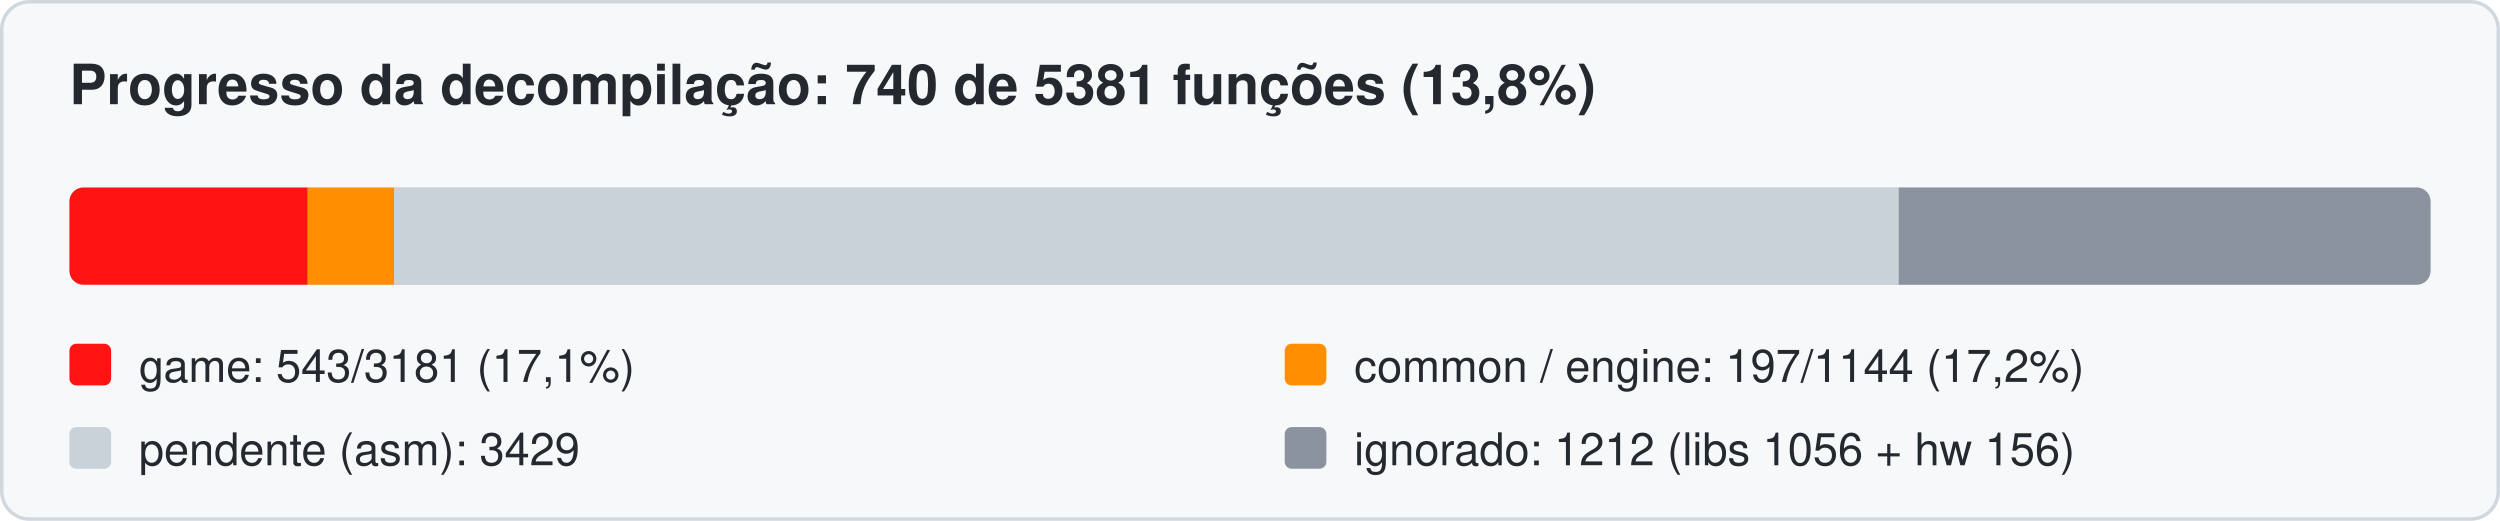
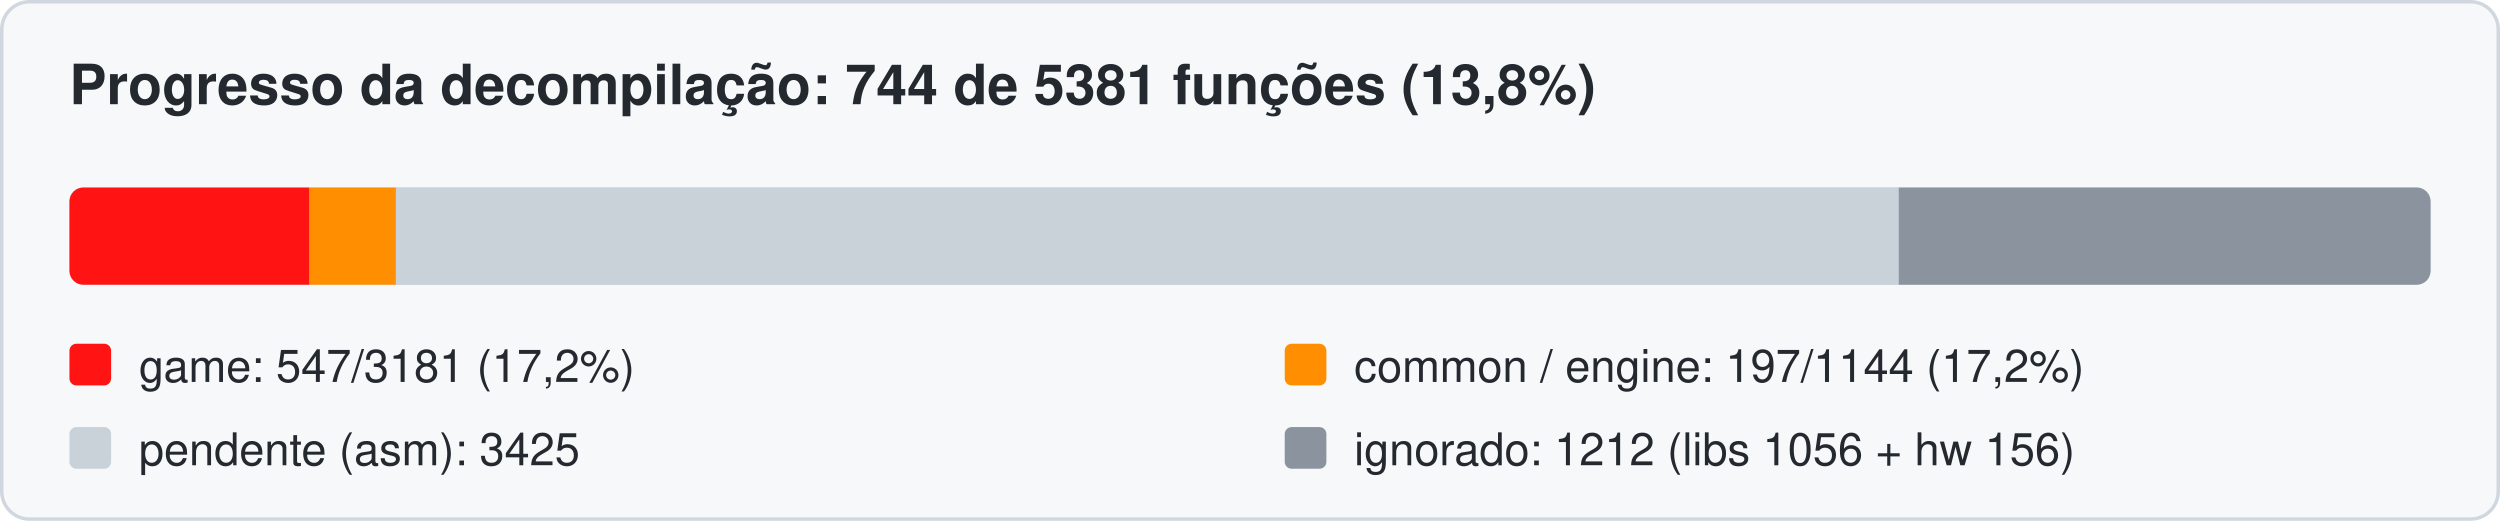
- <svg xmlns="http://www.w3.org/2000/svg" width="720" height="150" viewBox="0 0 720 150" role="img" aria-label="War of the Monsters: 740 de 5381 funcoes decompiladas (13,8%), 1212 ignoradas">
+ <svg xmlns="http://www.w3.org/2000/svg" width="720" height="150" viewBox="0 0 720 150" role="img" aria-label="War of the Monsters: 744 de 5381 funcoes decompiladas (13,8%), 1212 ignoradas">
  <rect x="0.5" y="0.5" width="719" height="149" rx="8" fill="#f6f8fa" stroke="#d0d7de" />
  <g font-family="-apple-system, 'Segoe UI', Helvetica, Arial, sans-serif">
-     <text x="20" y="30" font-size="16" font-weight="600" fill="#24292f">Progresso da decompilação: 740 de 5381 funções (13,8%)</text>
+     <text x="20" y="30" font-size="16" font-weight="600" fill="#24292f">Progresso da decompilação: 744 de 5381 funções (13,8%)</text>
    <rect x="20" y="54" width="680" height="28" rx="4" fill="#c9d1d9" />
    <clipPath id="r">
      <rect x="20" y="54" width="680" height="28" rx="4" />
    </clipPath>
    <g clip-path="url(#r)">
-       <rect x="20.00" y="54" width="68.62" height="28" fill="#ff1413" />
-       <rect x="88.62" y="54" width="24.90" height="28" fill="#ff8e00" />
-       <rect x="113.51" y="54" width="433.32" height="28" fill="#c9d1d9" />
+       <rect x="20.00" y="54" width="69.12" height="28" fill="#ff1413" />
+       <rect x="89.12" y="54" width="24.90" height="28" fill="#ff8e00" />
+       <rect x="114.02" y="54" width="432.82" height="28" fill="#c9d1d9" />
      <rect x="546.84" y="54" width="153.16" height="28" fill="#8b949e" />
    </g>
    <rect x="20" y="99" width="12" height="12" rx="2" fill="#ff1413" />
-     <text x="40" y="110" font-size="13" fill="#24292f">game: 543/3181 (17,1%)</text>
+     <text x="40" y="110" font-size="13" fill="#24292f">game: 547/3181 (17,2%)</text>
    <rect x="370" y="99" width="12" height="12" rx="2" fill="#ff8e00" />
    <text x="390" y="110" font-size="13" fill="#24292f">common / engine: 197/1144 (17,2%)</text>
    <rect x="20" y="123" width="12" height="12" rx="2" fill="#c9d1d9" />
-     <text x="40" y="134" font-size="13" fill="#24292f">pendente (asm): 3429</text>
+     <text x="40" y="134" font-size="13" fill="#24292f">pendente (asm): 3425</text>
    <rect x="370" y="123" width="12" height="12" rx="2" fill="#8b949e" />
    <text x="390" y="134" font-size="13" fill="#24292f">ignorado: 1212 (libs 1056 + hw 156)</text>
  </g>
</svg>
